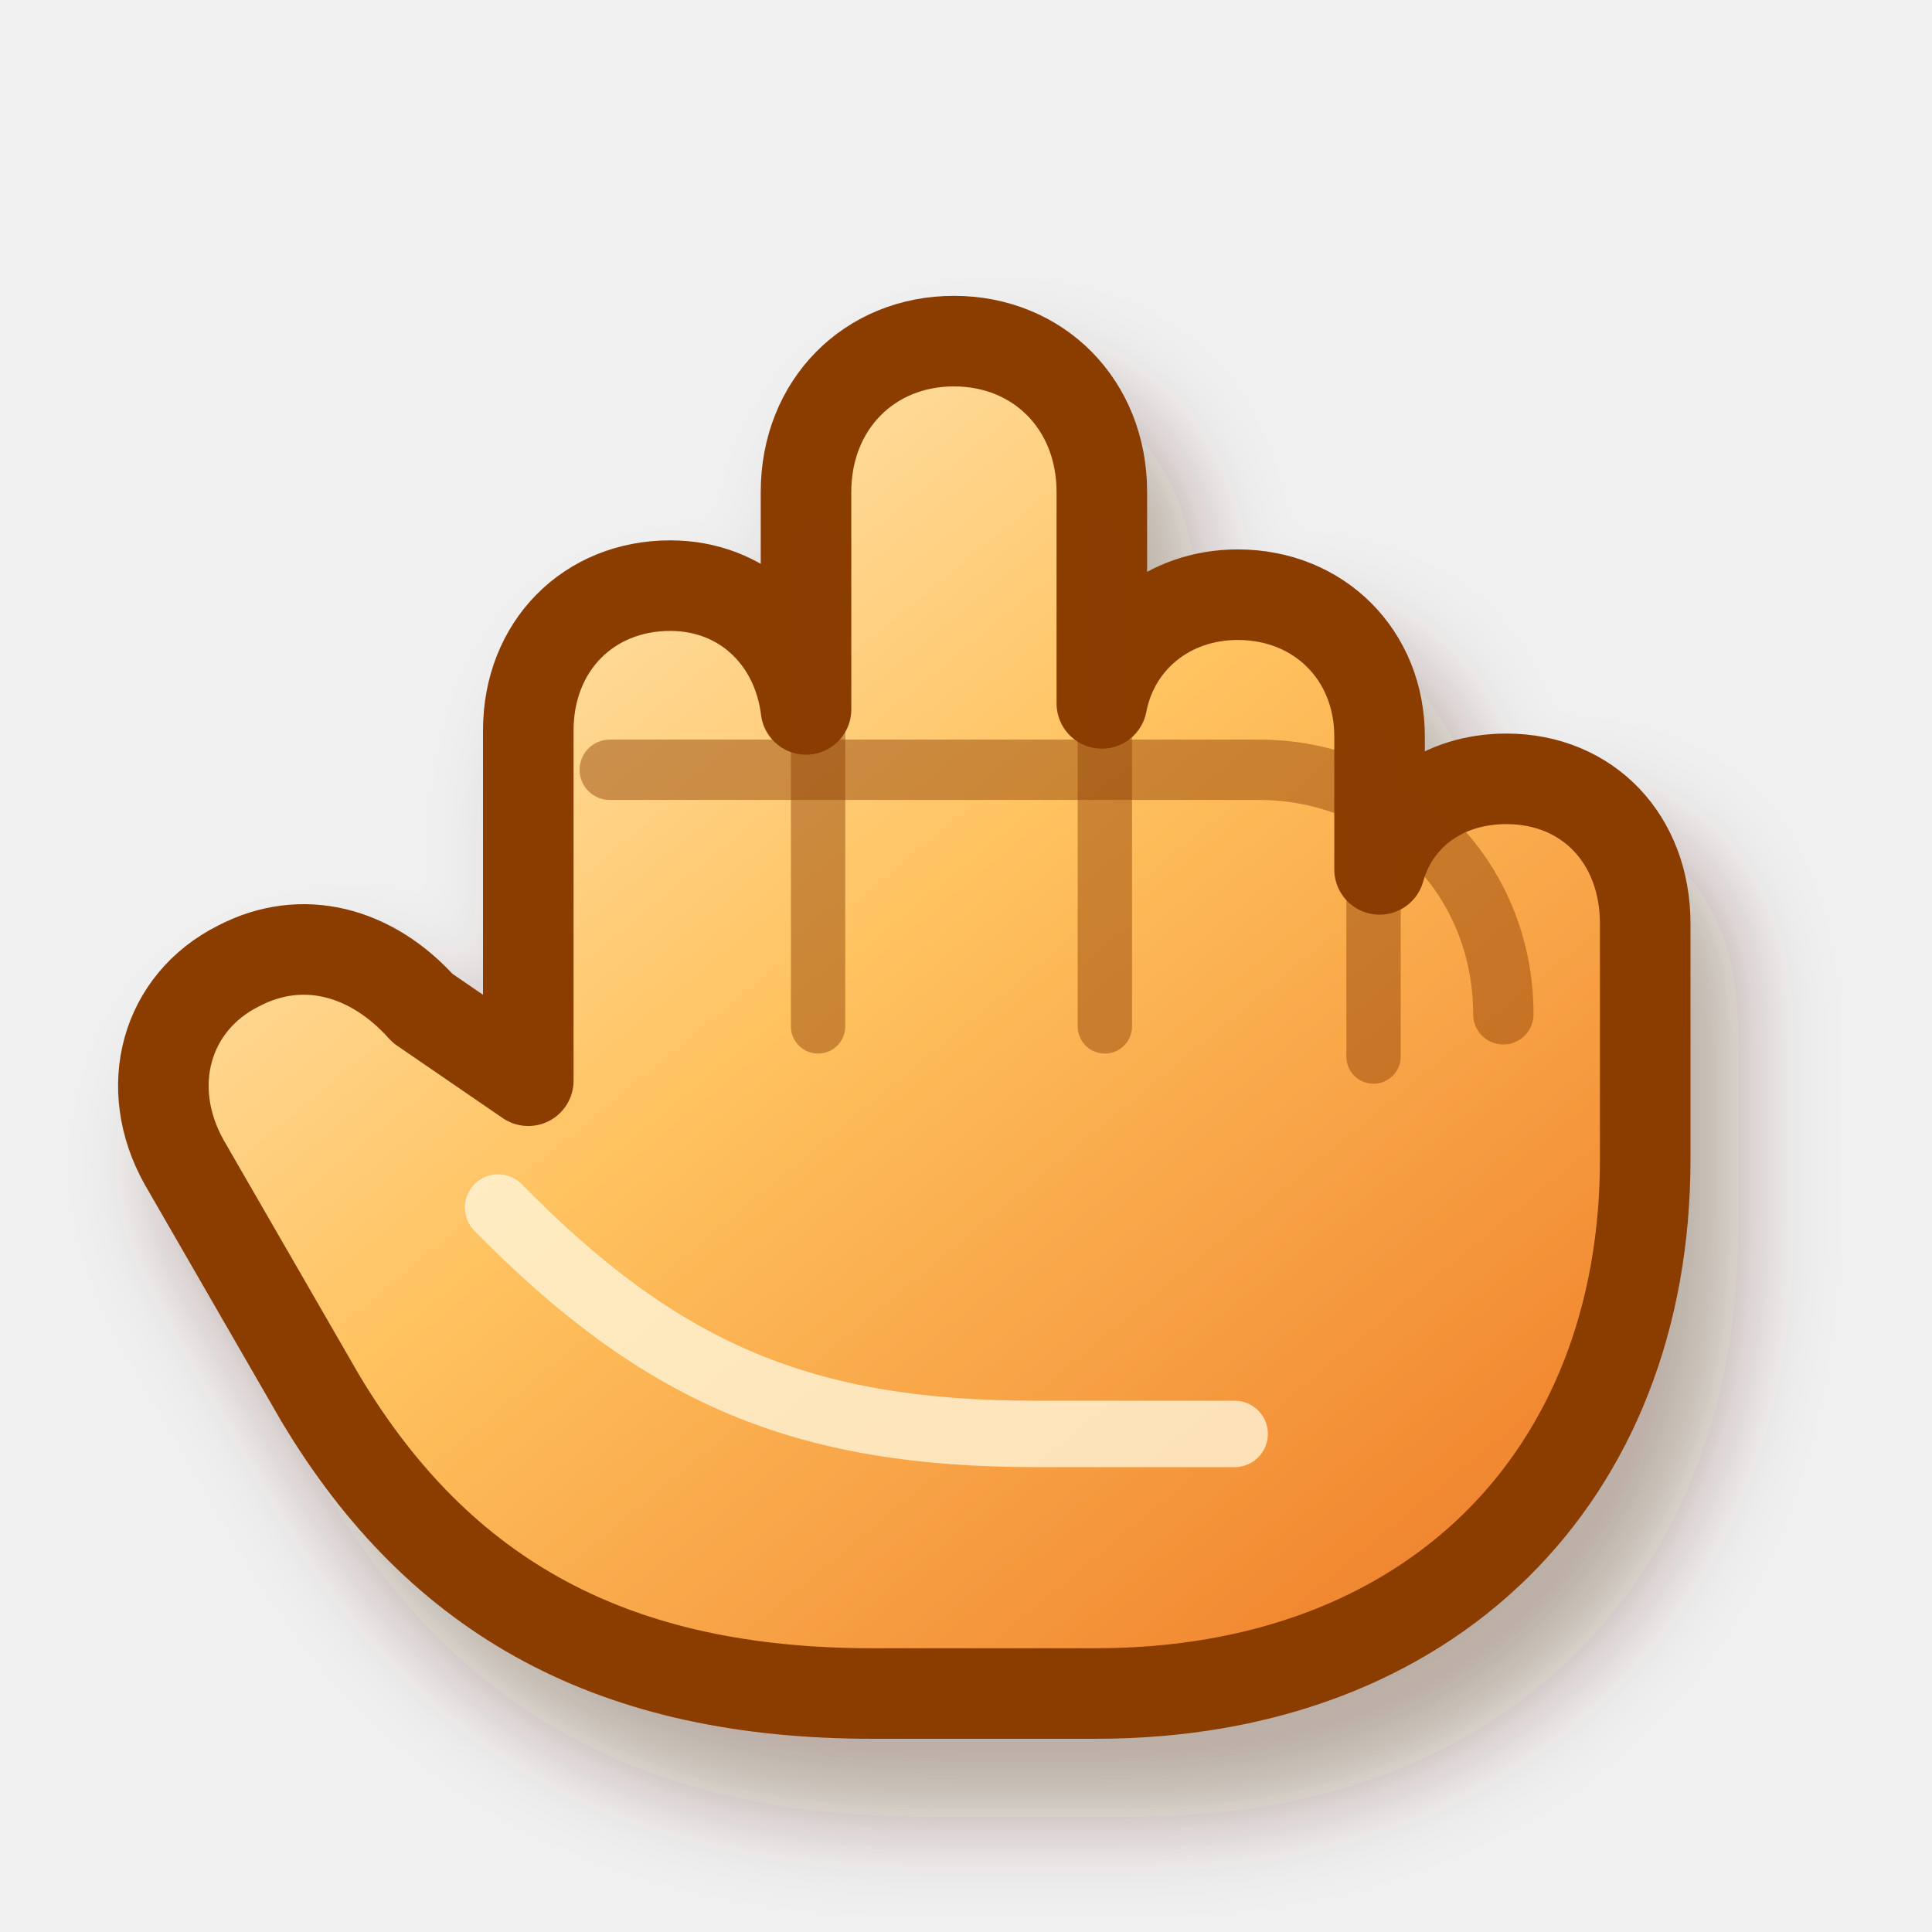
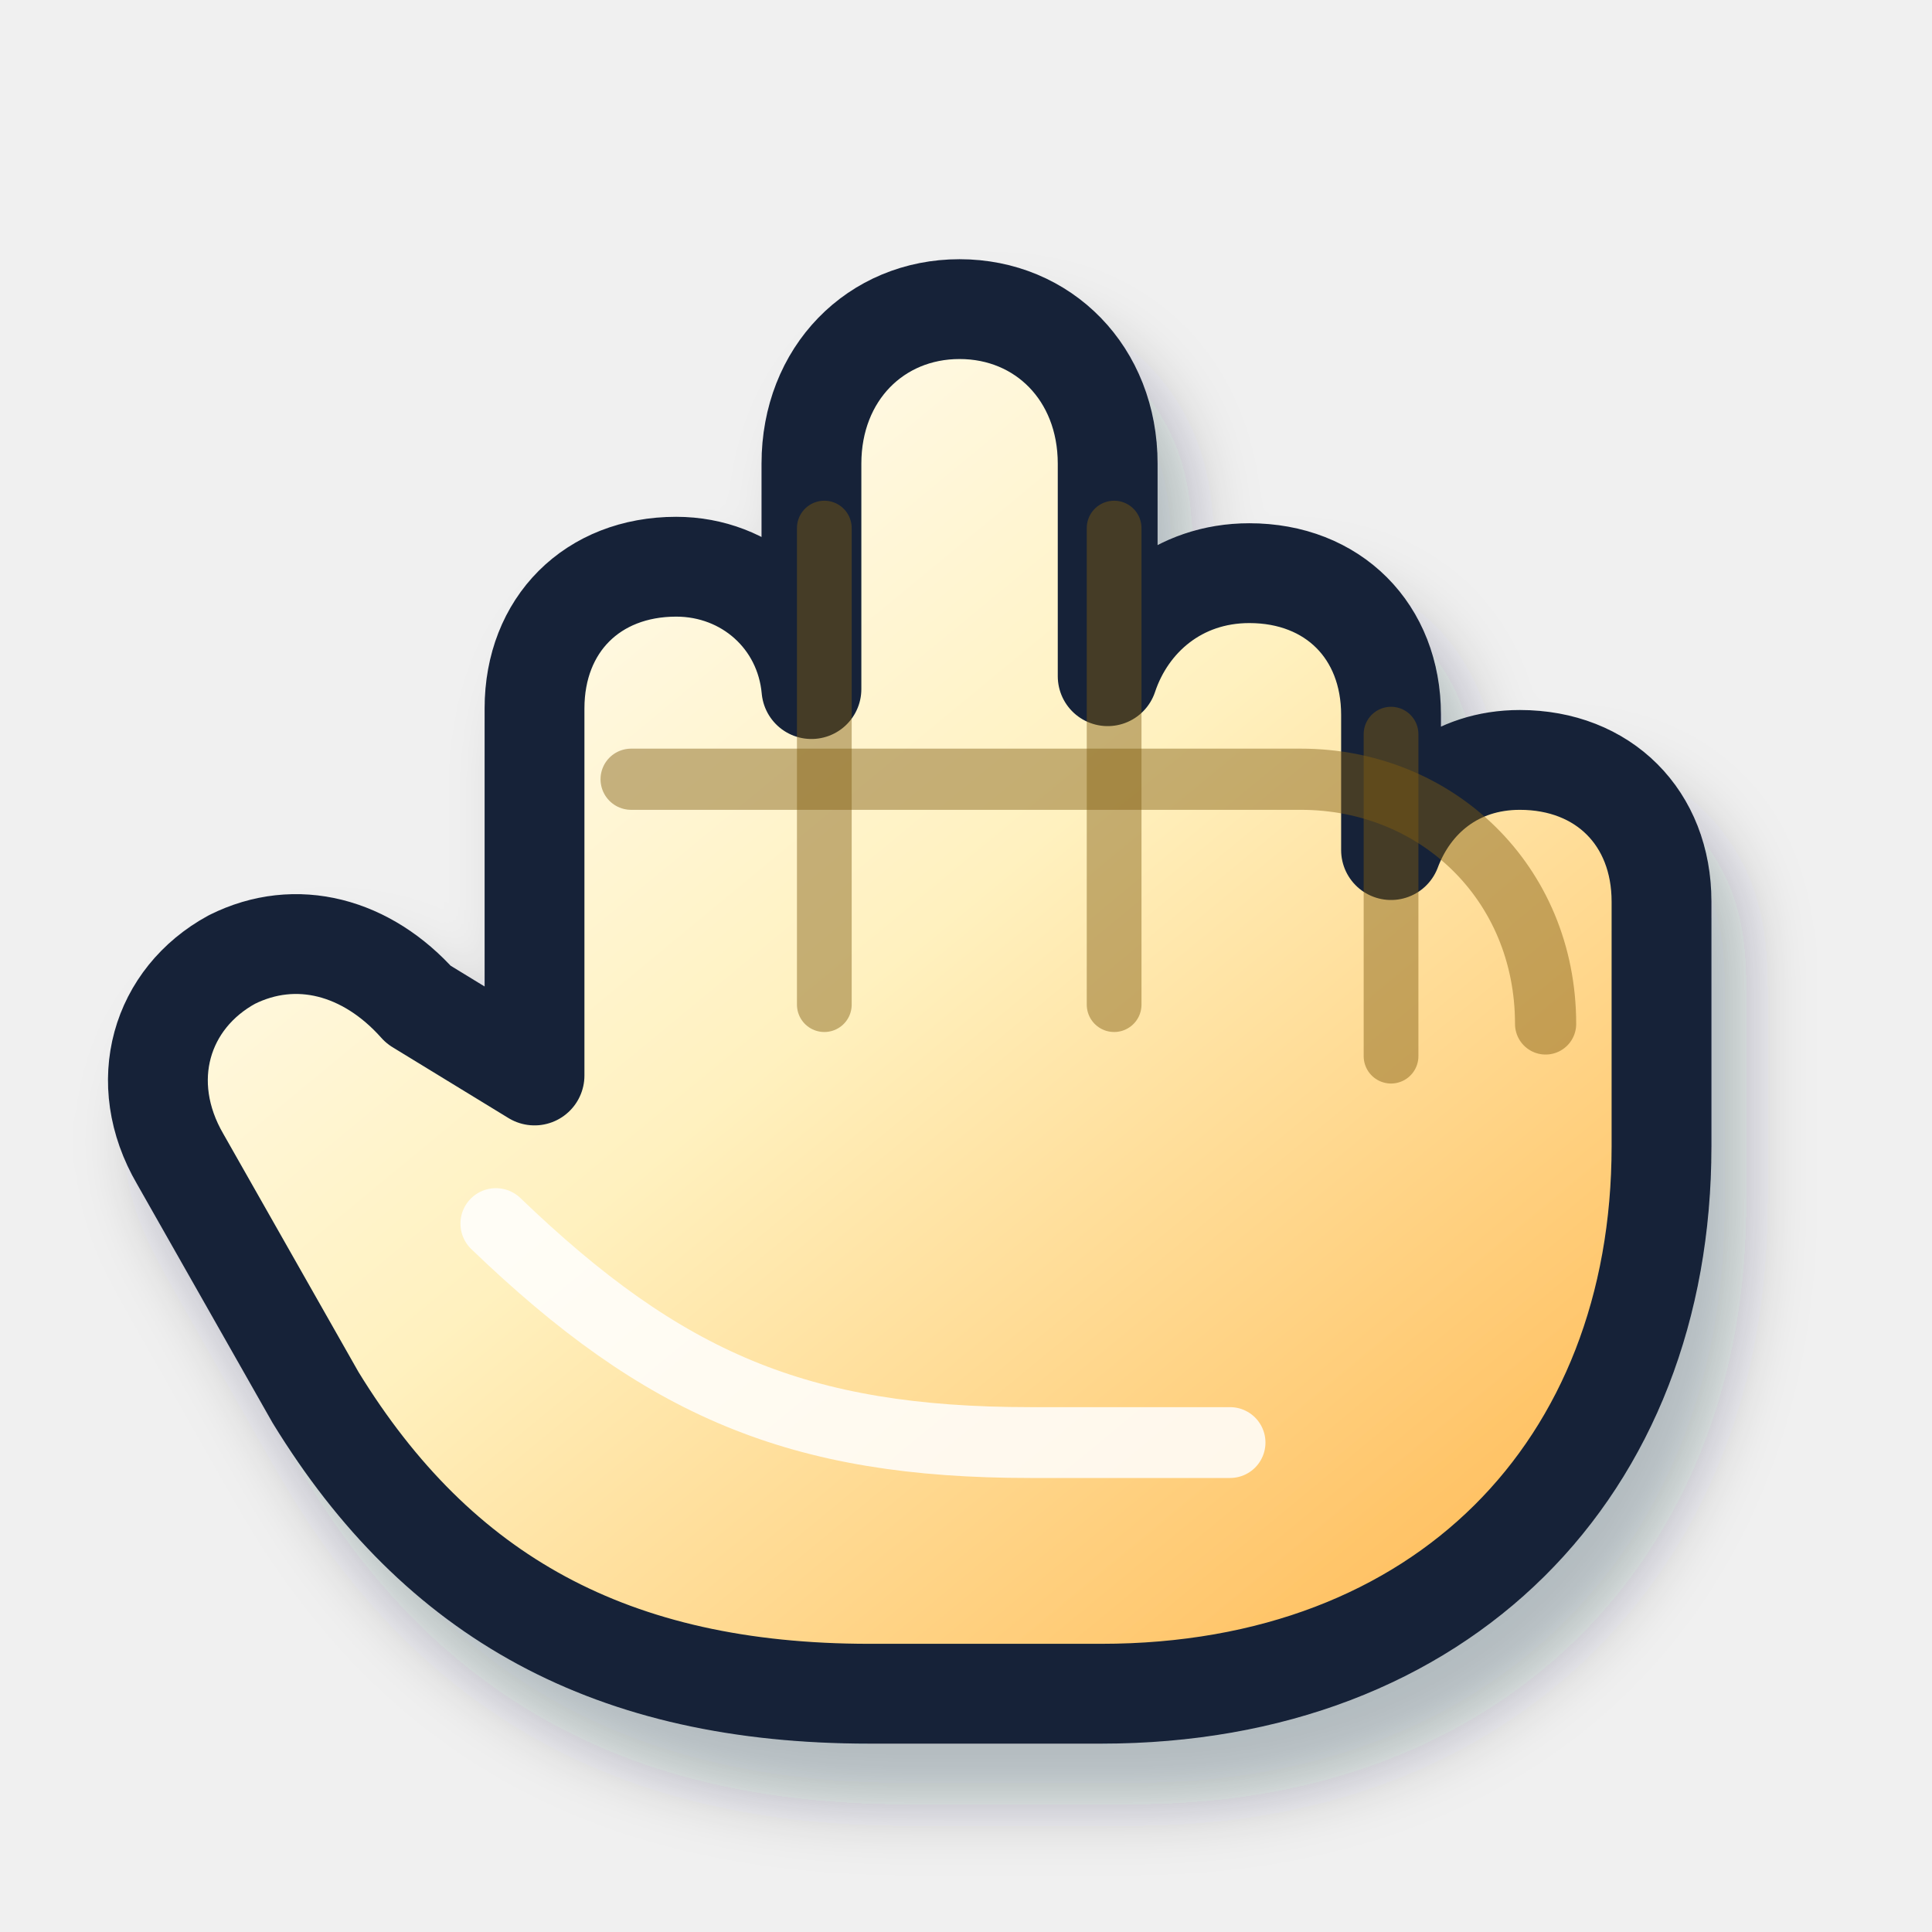
- <svg xmlns="http://www.w3.org/2000/svg" viewBox="0 0 64 64" role="img" aria-label="Closed hand cursor icon">
+ <svg xmlns="http://www.w3.org/2000/svg" width="30" height="30" viewBox="0 0 30 30" role="img" aria-label="Grab cursor icon">
  <defs>
-     <linearGradient id="skin" x1="12" y1="7" x2="54" y2="58" gradientUnits="userSpaceOnUse">
-       <stop offset="0" stop-color="#fff4d6" />
-       <stop offset=".45" stop-color="#ffc25f" />
-       <stop offset="1" stop-color="#ec721f" />
+     <linearGradient id="skin" x1="6" y1="4" x2="25" y2="27" gradientUnits="userSpaceOnUse">
+       <stop offset="0" stop-color="#ffffff" />
+       <stop offset="0.45" stop-color="#fff1bf" />
+       <stop offset="1" stop-color="#ffb347" />
    </linearGradient>
    <filter id="shadow" x="-25%" y="-25%" width="150%" height="150%">
-       <feDropShadow dx="1.6" dy="2.6" stdDeviation="1.5" flood-color="#4a2100" flood-opacity=".32" />
+       <feDropShadow dx="0.55" dy="0.95" stdDeviation="0.5" flood-color="#132238" flood-opacity="0.26" />
    </filter>
  </defs>
-   <path d="M17.5 35.8V24.2c0-2.8 2-4.8 4.7-4.8 2.4 0 4.2 1.7 4.5 4.1v-7.2c0-2.9 2.1-5 4.9-5 2.8 0 4.9 2.1 4.9 5v7c.4-2.1 2.2-3.6 4.5-3.6 2.7 0 4.7 2 4.7 4.7v4.4c.5-1.8 2.1-3 4.2-3 2.7 0 4.6 2 4.6 4.8v7.8c0 10.5-7.1 17.7-18.2 17.7h-7.4c-8.5 0-14.3-3.1-18.3-9.8l-4.5-7.8c-1.4-2.5-.6-5.3 1.8-6.5 2.1-1.1 4.4-.5 6.1 1.4z" fill="url(#skin)" stroke="#8b3c00" stroke-width="3" stroke-linecap="round" stroke-linejoin="round" filter="url(#shadow)" />
-   <path d="M20.2 25.5h21.5c4.5 0 8.1 3.5 8.1 8.1" fill="none" stroke="#8b3c00" stroke-width="2" stroke-linecap="round" opacity=".45" />
-   <path d="M27.1 18v16M36.6 18v16M45.5 25v10" fill="none" stroke="#8b3c00" stroke-width="1.8" stroke-linecap="round" opacity=".45" />
-   <path d="M16.5 40c5.4 5.5 10.1 7.5 17.8 7.5h6.6" fill="none" stroke="#fff5d8" stroke-width="2.2" stroke-linecap="round" opacity=".80" />
+   <path d="M8.3 16.7V11c0-1.3.9-2.2 2.2-2.2 1.1 0 2 .8 2.1 1.9V7.2c0-1.4 1-2.4 2.3-2.4s2.3 1 2.3 2.4v3.3c.3-.9 1.1-1.6 2.2-1.6 1.3 0 2.2.9 2.2 2.2v2.1c.3-.8 1-1.4 2-1.4 1.3 0 2.2.9 2.2 2.2v3.8c0 5-3.4 8.5-8.7 8.5h-3.6c-4 0-6.7-1.5-8.6-4.6l-2.1-3.7c-.7-1.2-.3-2.5.8-3.1 1-.5 2.1-.2 2.9.7z" fill="url(#skin)" stroke="#132238" stroke-width="1.55" stroke-linecap="round" stroke-linejoin="round" filter="url(#shadow)" />
+   <path d="M9.8 12.1h10.4c2.1 0 3.8 1.6 3.8 3.8" fill="none" stroke="#7e5b10" stroke-width="0.95" stroke-linecap="round" opacity="0.45" />
+   <path d="M12.8 8.2v7.4M17.3 8.2v7.4M21.6 11.4v5" fill="none" stroke="#7e5b10" stroke-width="0.85" stroke-linecap="round" opacity="0.45" />
+   <path d="M7.7 19c2.6 2.5 4.7 3.4 8.3 3.4h3.1" fill="none" stroke="#ffffff" stroke-width="1.1" stroke-linecap="round" opacity="0.85" />
</svg>
